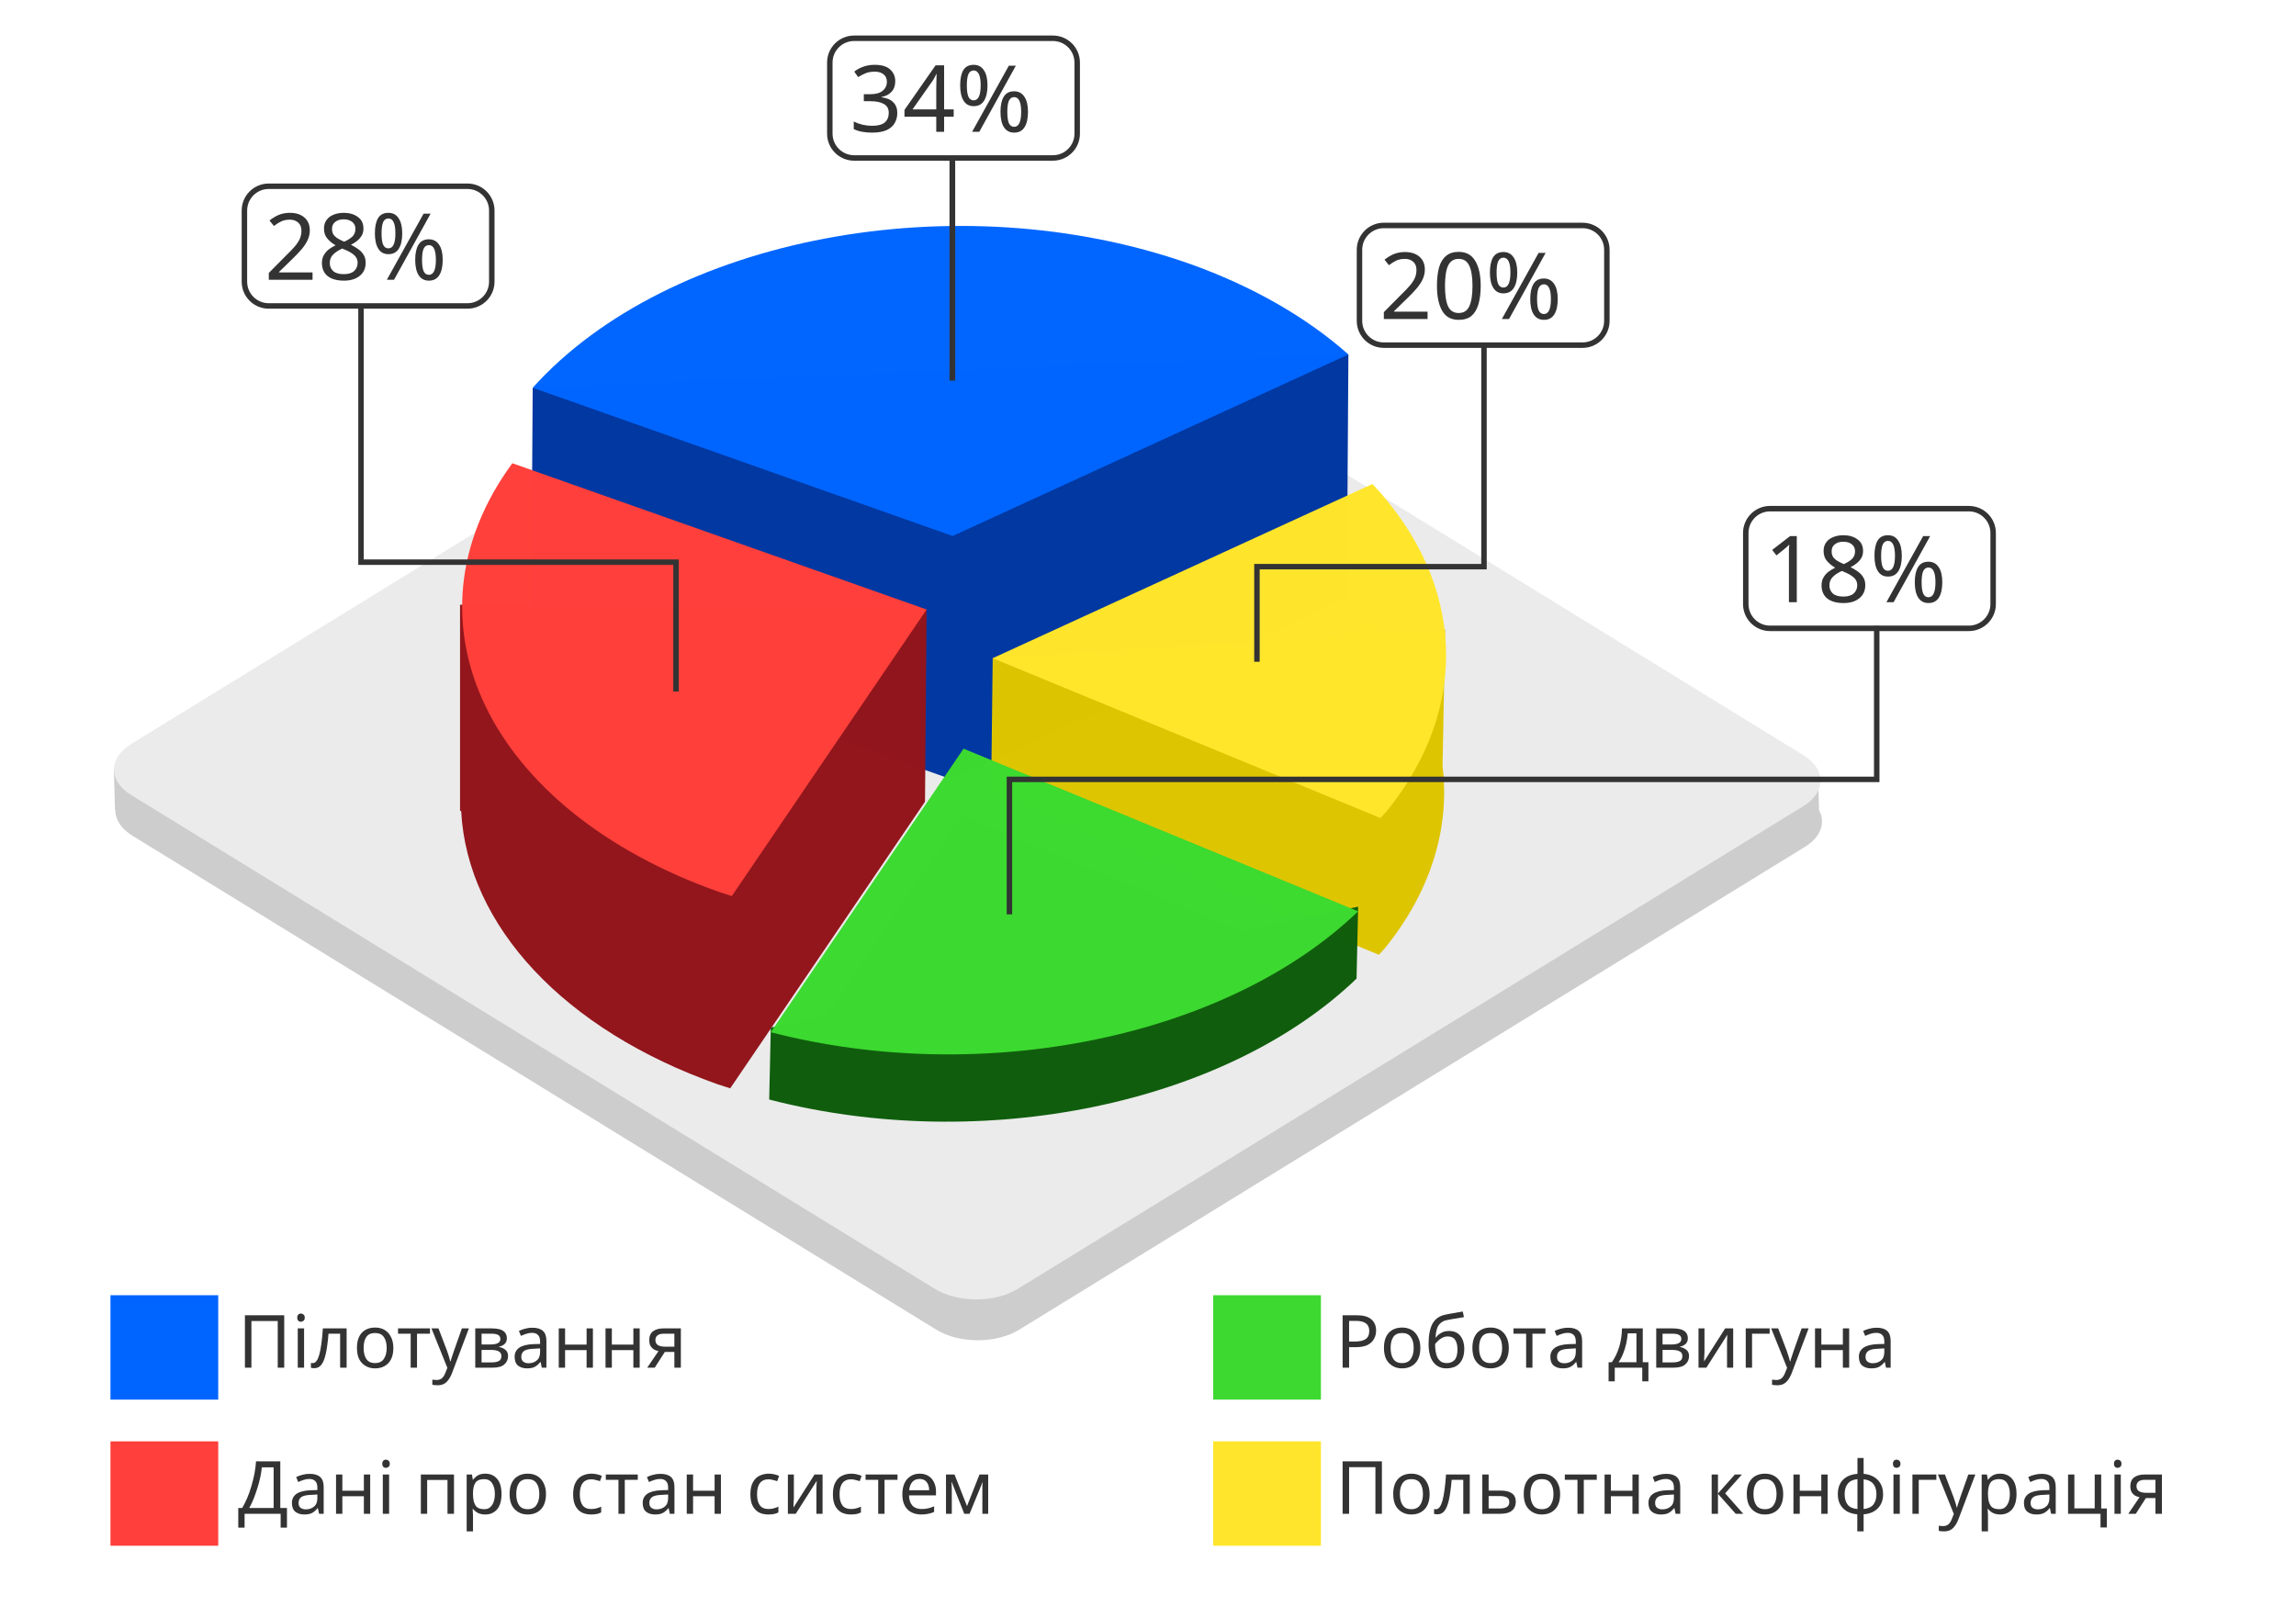
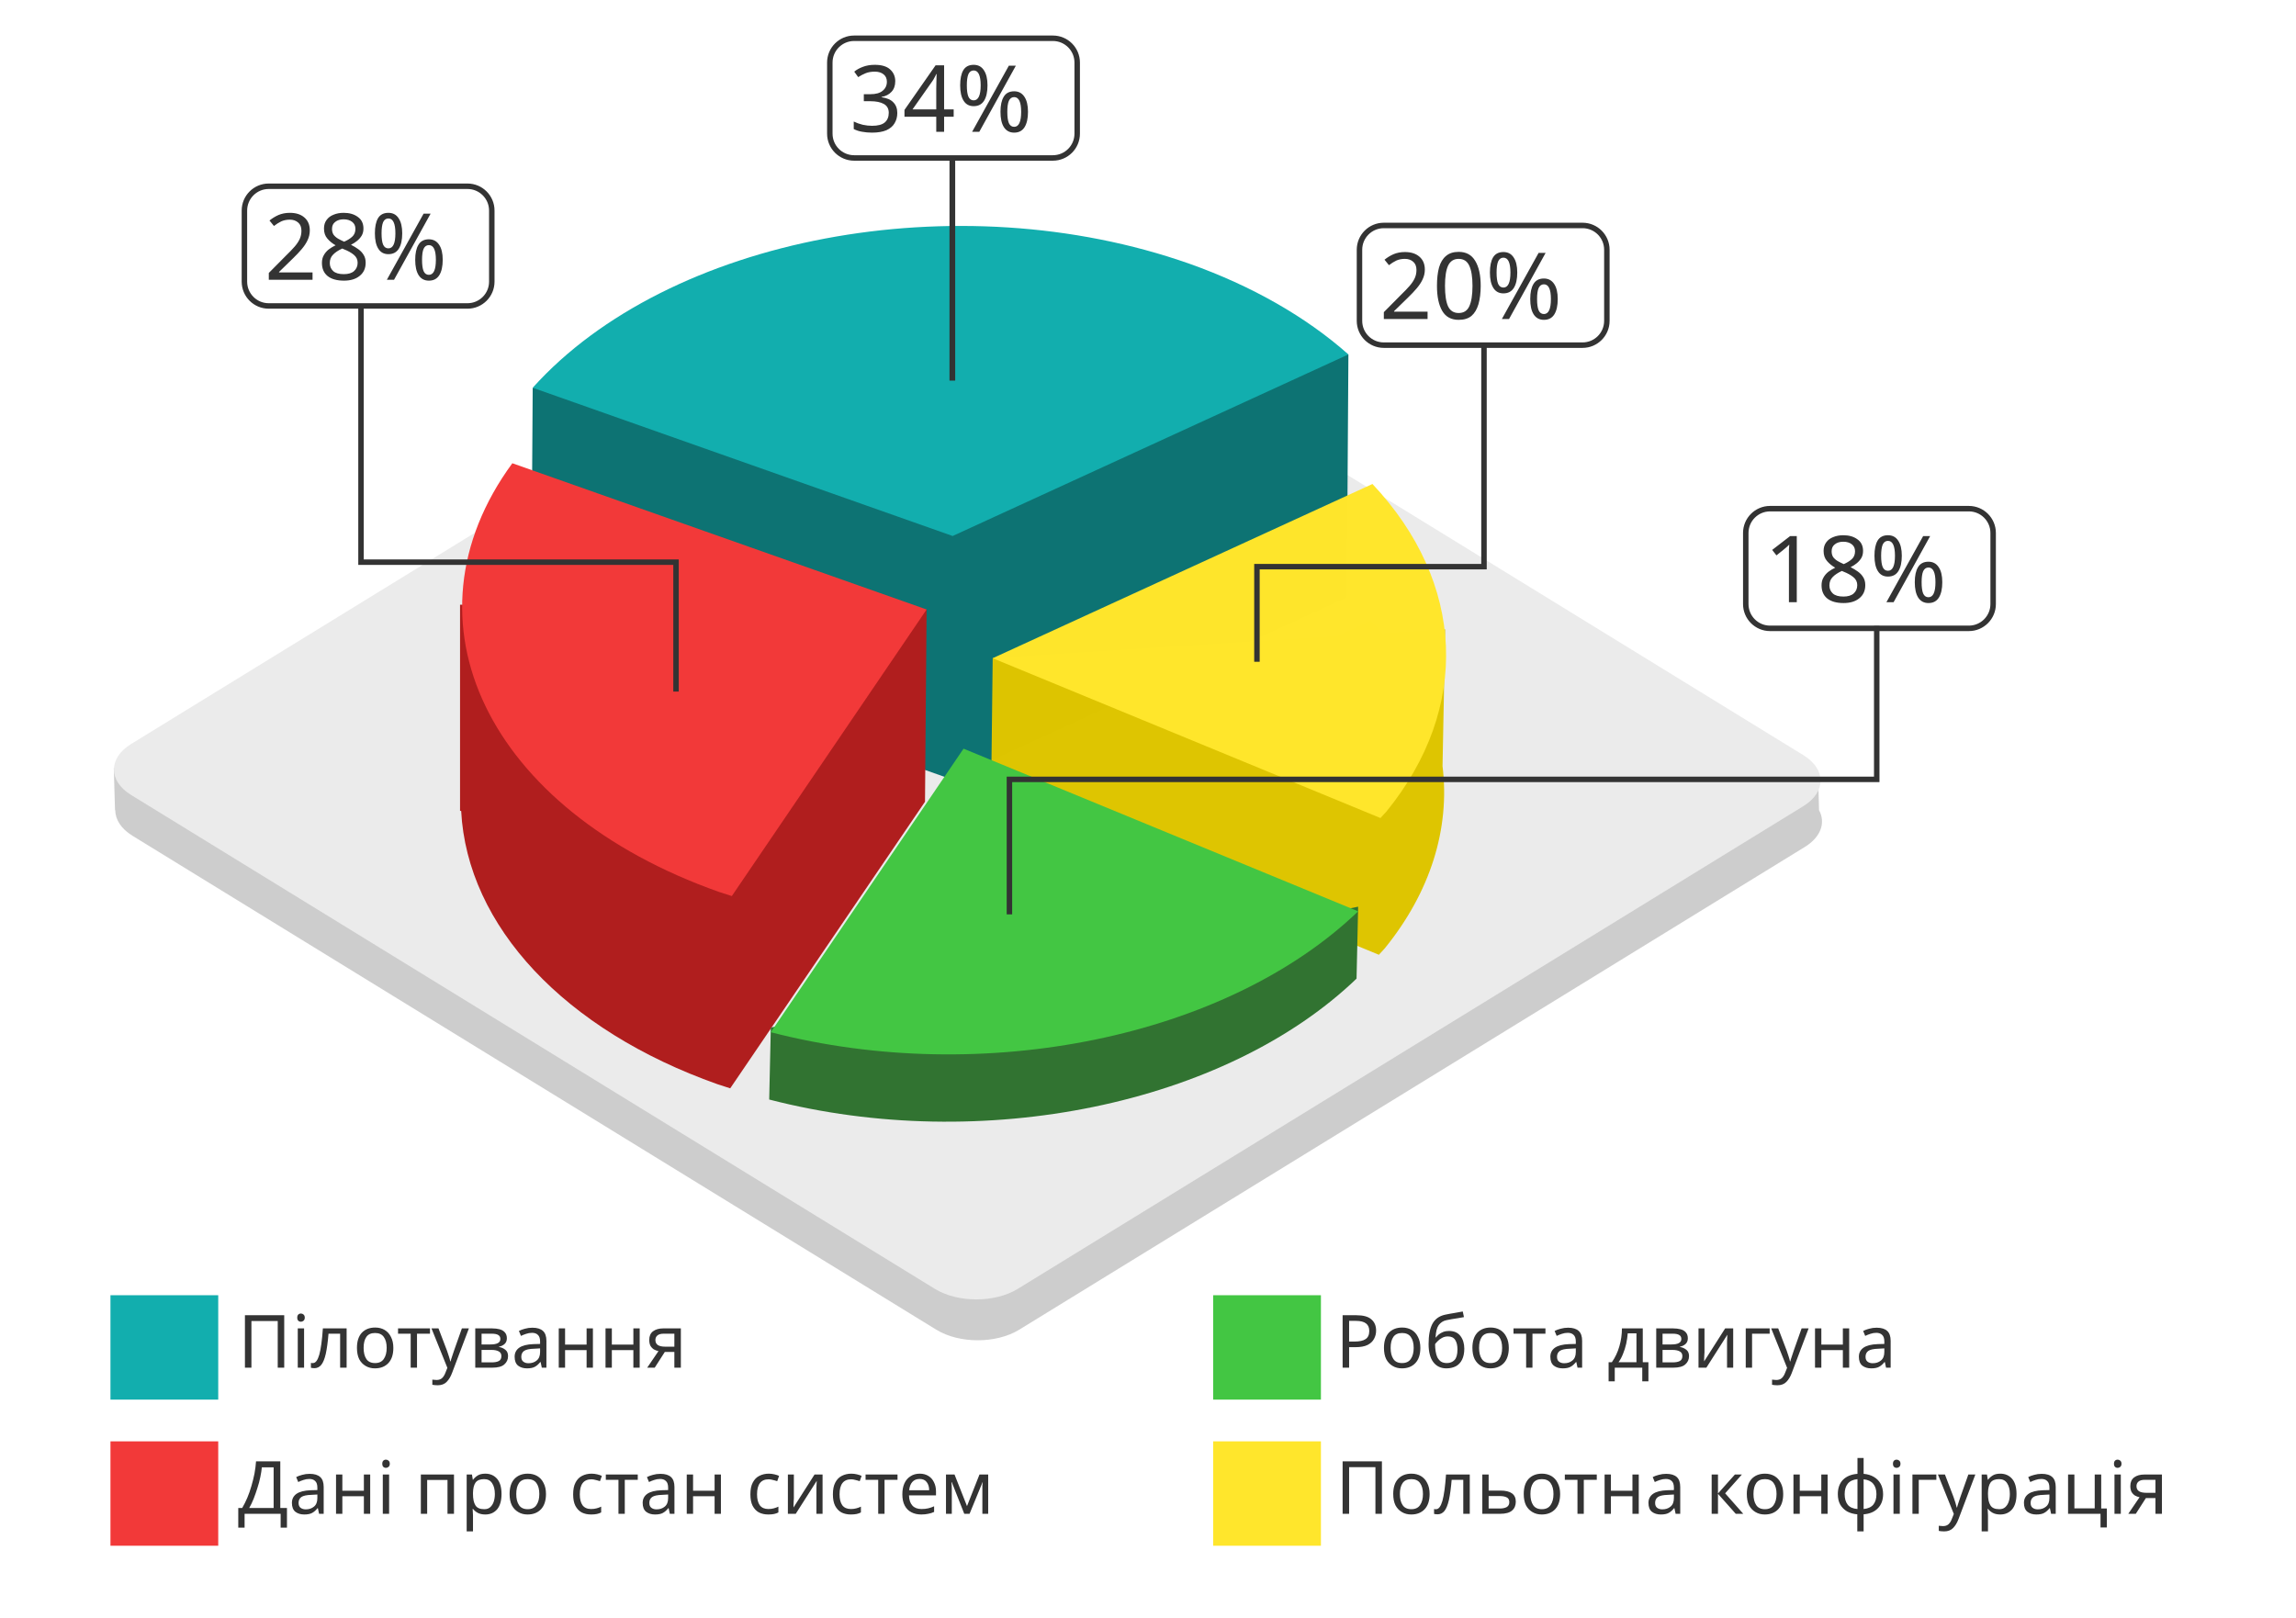
<svg xmlns="http://www.w3.org/2000/svg" xmlns:ns1="http://www.openswatchbook.org/uri/2009/osb" width="210mm" height="148mm" viewBox="0 0 210 148" version="1.1" id="svg8">
  <defs id="defs2">
    <linearGradient id="linearGradient4836" ns1:paint="solid">
      <stop style="stop-color:#464646;stop-opacity:1;" offset="0" id="stop4834" />
    </linearGradient>
  </defs>
  <g id="layer1" transform="translate(0,-149)" style="display:inline">
-     <g transform="matrix(0.8,0,0,0.8,4.15894,154.8608)" style="display:inline" id="g4775">
-       <path id="rect4535-5" transform="scale(0.2645833)" d="m 395.006,98.297 c -6.48,0 -12.961,1.525 -17.926,4.576 l -327.902,201.518 -19.656,-0.109 0.531,18.209 h 0.127 c -0.006,3.987 2.478,7.974 7.449,11.029 L 384.922,546.955 c 9.93,6.103 25.919,6.103 35.85,0 L 760.225,338.34 c 7.027,-4.319 9.075,-10.501 6.156,-15.91 L 766,308.369 747.135,308.264 412.93,102.873 C 407.964,99.822 401.486,98.297 395.006,98.297 Z" style="display:inline;opacity:1;fill:#cdcdcd;fill-opacity:0.996;stroke-width:0.878" />
-       <rect transform="matrix(-0.8519707,-0.5235894,0.8519707,-0.5235894,0,0)" ry="5.567" y="-74.064" x="-198.979" height="116.552" width="118.987" id="rect4535" style="opacity:1;fill:#ebebeb;fill-opacity:0.996;stroke-width:0.246" />
-     </g>
-     <path style="opacity:1;fill:#0038a2;fill-opacity:0.996;stroke-width:0.13" d="m 123.33,181.423 -74.607,3.047 -0.146,22.243 38.41,13.56 36.197,-16.608 z" id="path4584" />
+     <path style="display:inline;opacity:1;fill:#cdcdcd;fill-opacity:0.996;stroke-width:0.186" d="m 87.769,175.667 c -1.372,0 -2.743,0.323 -3.794,0.969 l -69.406,42.655 -4.161,-0.023 0.112,3.854 h 0.027 c -0.001,0.844 0.525,1.688 1.577,2.335 l 73.51,45.177 c 2.102,1.292 5.486,1.292 7.588,0 l 71.851,-44.157 c 1.487,-0.914 1.921,-2.223 1.303,-3.368 l -0.081,-2.976 -3.993,-0.022 -70.74,-43.474 c -1.051,-0.646 -2.422,-0.969 -3.794,-0.969 z" id="rect4535-5" />
+     <rect style="opacity:1;fill:#ebebeb;fill-opacity:0.996;stroke-width:0.197" id="rect4535" width="95.19" height="93.241" x="-309.507" y="-204.694" ry="4.453" transform="matrix(-0.8519707,-0.5235894,0.8519707,-0.5235894,0,0)" />
+     <path style="opacity:1;fill:#0d7373;fill-opacity:1;stroke-width:0.13" d="m 123.33,181.423 -74.607,3.047 -0.146,22.243 38.41,13.56 36.197,-16.608 z" id="path4584" />
    <path style="opacity:1;fill:#dec500;fill-opacity:0.996;stroke-width:0.13" d="m 125.384,205.78 -3.083,1.415 -31.506,2.016 -0.146,12.507 35.468,14.621 a 29.867,45.018 89.205 0 0 0.554,-0.606 29.867,45.018 89.205 0 0 5.268,-16.652 l 0.241,-12.517 -5.774,0.37 a 29.867,45.018 89.205 0 0 -1.021,-1.152 z" id="path4582" />
    <path style="opacity:1;fill:#0000f8;fill-opacity:0.996;stroke-width:0.13" d="m 87.119,221.766 -0.009,0.011 0.012,0.006 0.004,-0.006 z" id="path4580" />
-     <path style="opacity:1;fill:#92161c;fill-opacity:0.996;stroke-width:0.13" d="m 42.077,204.318 v 18.859 l 0.102,-0.002 a 29.867,45.018 89.205 0 0 23.44,25.003 29.867,45.018 89.205 0 0 1.169,0.378 l 17.816,-26.215 0.146,-17.587 z" id="path4578" />
-     <path style="opacity:1;fill:#0f5e0c;fill-opacity:0.996;stroke-width:0.13" d="m 87.983,223.641 -12.453,18.323 -5.03,1.036 -0.146,6.58 a 29.867,45.018 89.205 0 0 53.721,-11.06 l 0.146,-6.58 -10.743,2.212 z" id="path886" />
-     <path style="display:inline;opacity:1;fill:#0066ff;fill-opacity:0.996;stroke-width:0.13" d="m 108.775,173.12 a 29.867,45.018 89.205 0 0 -60.052,11.35 l 38.41,13.56 36.197,-16.608 a 29.867,45.018 89.205 0 0 -14.555,-8.303 z" id="path4584-3" />
+     <path style="opacity:1;fill:#b01e1e;fill-opacity:1;stroke-width:0.13" d="m 42.077,204.318 v 18.859 l 0.102,-0.002 a 29.867,45.018 89.205 0 0 23.44,25.003 29.867,45.018 89.205 0 0 1.169,0.378 l 17.816,-26.215 0.146,-17.587 z" id="path4578" />
+     <path style="opacity:1;fill:#317331;fill-opacity:1;stroke-width:0.13" d="m 87.983,223.641 -12.453,18.323 -5.03,1.036 -0.146,6.58 a 29.867,45.018 89.205 0 0 53.721,-11.06 l 0.146,-6.58 -10.743,2.212 z" id="path886" />
+     <path style="display:inline;opacity:1;fill:#12aeae;fill-opacity:1;stroke-width:0.13" d="m 108.775,173.12 a 29.867,45.018 89.205 0 0 -60.052,11.35 l 38.41,13.56 36.197,-16.608 a 29.867,45.018 89.205 0 0 -14.555,-8.303 z" id="path4584-3" />
    <path style="display:inline;opacity:1;fill:#ffe62c;fill-opacity:0.996;stroke-width:0.13" d="m 125.53,193.273 -34.736,15.937 35.468,14.621 a 29.867,45.018 89.205 0 0 0.554,-0.606 29.867,45.018 89.205 0 0 -1.286,-29.952 z" id="path4582-6" />
    <path style="display:inline;opacity:1;fill:#0000f8;fill-opacity:0.996;stroke-width:0.13" d="m 87.265,210.106 -0.009,0.011 0.012,0.006 0.004,-0.006 z" id="path4580-7" />
-     <path style="display:inline;opacity:1;fill:#ff403b;fill-opacity:0.996;stroke-width:0.13" d="m 46.86,191.376 a 29.867,45.018 89.205 0 0 18.905,39.214 29.867,45.018 89.205 0 0 1.169,0.378 l 17.817,-26.215 z" id="path4578-5" />
-     <path style="display:inline;opacity:1;fill:#3dda31;fill-opacity:0.996;stroke-width:0.13" d="M 88.129,217.485 70.5,243.423 A 29.867,45.018 89.205 0 0 124.222,232.364 Z" id="path886-3" />
+     <path style="display:inline;opacity:1;fill:#f23939;fill-opacity:1;stroke-width:0.13" d="m 46.86,191.376 a 29.867,45.018 89.205 0 0 18.905,39.214 29.867,45.018 89.205 0 0 1.169,0.378 l 17.817,-26.215 z" id="path4578-5" />
+     <path style="display:inline;opacity:1;fill:#43c643;fill-opacity:1;stroke-width:0.13" d="M 88.129,217.485 70.5,243.423 A 29.867,45.018 89.205 0 0 124.222,232.364 Z" id="path886-3" />
    <flowRoot xml:space="preserve" id="flowRoot4780" style="font-style:normal;font-weight:normal;font-size:40px;line-height:1.25;font-family:sans-serif;letter-spacing:0px;word-spacing:0px;fill:#000000;fill-opacity:1;stroke:none" transform="matrix(0.2645833,0,0,0.2645833,0,132.0666)">
      <flowRegion id="flowRegion4782">
        <rect id="rect4784" width="90.51" height="43.841" x="356.382" y="36.111" />
      </flowRegion>
      <flowPara id="flowPara4786">3434sfgdfgxsfgsfgdfgdfgfsdfsdf</flowPara>
    </flowRoot>
    <text xml:space="preserve" style="font-style:normal;font-weight:normal;font-size:8.467px;line-height:1.25;font-family:sans-serif;letter-spacing:0px;word-spacing:0px;fill:#666666;fill-opacity:1;stroke:none;stroke-width:0.212" x="77.709" y="161.056" id="text4790">
      <tspan id="tspan4788" x="77.709" y="161.056" style="fill:#333333;stroke-width:0.212">34%</tspan>
      <tspan x="77.709" y="171.64" style="fill:#333333;stroke-width:0.212" id="tspan4792" />
    </text>
    <text xml:space="preserve" style="font-style:normal;font-weight:normal;font-size:8.467px;line-height:1.25;font-family:sans-serif;letter-spacing:0px;word-spacing:0px;fill:#333333;fill-opacity:1;stroke:none;stroke-width:0.212" x="161.341" y="204.086" id="text4804">
      <tspan id="tspan4802" x="161.341" y="204.086" style="fill:#333333;stroke-width:0.212">18%</tspan>
    </text>
    <text xml:space="preserve" style="font-style:normal;font-weight:normal;font-size:8.467px;line-height:1.25;font-family:sans-serif;letter-spacing:0px;word-spacing:0px;fill:#000000;fill-opacity:1;stroke:none;stroke-width:0.212" x="126.166" y="178.18" id="text4808">
      <tspan id="tspan4806" x="126.166" y="178.18" style="fill:#333333;stroke-width:0.212">20%</tspan>
    </text>
    <text xml:space="preserve" style="font-style:normal;font-weight:normal;font-size:8.467px;line-height:1.25;font-family:sans-serif;letter-spacing:0px;word-spacing:0px;fill:#333333;fill-opacity:1;stroke:none;stroke-width:0.212" x="24.178" y="174.594" id="text4812">
      <tspan id="tspan4810" x="24.178" y="174.594" style="fill:#333333;fill-opacity:1;stroke-width:0.212">28%</tspan>
    </text>
    <rect style="opacity:1;fill:none;fill-opacity:0.996;stroke:#333333;stroke-width:0.5;stroke-miterlimit:4.2;stroke-dasharray:none;stroke-opacity:1" id="rect4832" width="22.626" height="10.949" x="22.355" y="166.038" ry="2.223" />
    <rect style="display:inline;opacity:1;fill:none;fill-opacity:0.996;stroke:#333333;stroke-width:0.5;stroke-miterlimit:4.2;stroke-dasharray:none;stroke-opacity:1" id="rect4832-6" width="22.626" height="10.949" x="75.898" y="152.5" ry="2.223" />
    <rect style="display:inline;opacity:1;fill:none;fill-opacity:0.996;stroke:#333333;stroke-width:0.5;stroke-miterlimit:4.2;stroke-dasharray:none;stroke-opacity:1" id="rect4832-6-2" width="22.626" height="10.949" x="124.343" y="169.624" ry="2.223" />
    <rect style="display:inline;opacity:1;fill:none;fill-opacity:0.996;stroke:#333333;stroke-width:0.5;stroke-miterlimit:4.2;stroke-dasharray:none;stroke-opacity:1" id="rect4832-6-9" width="22.626" height="10.949" x="159.674" y="195.53" ry="2.223" />
    <path style="fill:none;fill-opacity:1;stroke:#333333;stroke-width:0.522;stroke-linecap:butt;stroke-linejoin:miter;stroke-miterlimit:4;stroke-dasharray:none;stroke-opacity:1" d="m 87.105,163.686 v 20.13" id="path4912" />
    <path style="fill:none;stroke:#333333;stroke-width:0.5;stroke-linecap:butt;stroke-linejoin:miter;stroke-miterlimit:4;stroke-dasharray:none;stroke-opacity:1" d="m 33.019,176.889 v 23.536 h 28.812 v 11.837" id="path4914" />
    <path style="fill:none;stroke:#333333;stroke-width:0.5;stroke-linecap:butt;stroke-linejoin:miter;stroke-miterlimit:4;stroke-dasharray:none;stroke-opacity:1" d="m 135.731,180.537 v 20.299 h -20.767 v 8.7" id="path4916" />
    <path style="fill:none;stroke:#333333;stroke-width:0.5;stroke-linecap:butt;stroke-linejoin:miter;stroke-miterlimit:4;stroke-dasharray:none;stroke-opacity:1" d="m 171.652,206.262 v 14.032 H 92.326 v 12.348" id="path4918" />
-     <g id="g5031" transform="translate(0,11.64167)">
-       <rect ry="0" y="255.84" x="10.103" height="9.549" width="9.857" id="rect4920" style="opacity:1;fill:#0065ff;fill-opacity:1;stroke:none;stroke-width:0.412;stroke-miterlimit:4;stroke-dasharray:none;stroke-opacity:1" />
-       <text id="text4957" y="262.468" x="21.745" style="font-style:normal;font-weight:normal;font-size:6.717px;line-height:1.25;font-family:sans-serif;letter-spacing:0px;word-spacing:0px;fill:#333333;fill-opacity:1;stroke:none;stroke-width:0.168" xml:space="preserve">
-         <tspan style="fill:#333333;fill-opacity:1;stroke-width:0.168" y="262.468" x="21.745" id="tspan4955">Пілотування</tspan>
-       </text>
-     </g>
-     <g id="g5026" transform="translate(0,7.9375)">
-       <rect ry="0" y="272.911" x="10.103" height="9.549" width="9.857" id="rect4920-1" style="display:inline;opacity:1;fill:#ff3f3b;fill-opacity:1;stroke:none;stroke-width:0.412;stroke-miterlimit:4;stroke-dasharray:none;stroke-opacity:1" />
-       <text id="text4957-0" y="279.539" x="21.745" style="font-style:normal;font-weight:normal;font-size:6.717px;line-height:1.25;font-family:sans-serif;letter-spacing:0px;word-spacing:0px;display:inline;fill:#333333;fill-opacity:1;stroke:none;stroke-width:0.168" xml:space="preserve">
-         <tspan style="fill:#333333;fill-opacity:1;stroke-width:0.168" y="279.539" x="21.745" id="tspan4955-9">Дані про стан систем</tspan>
-       </text>
-     </g>
-     <g id="g5016" transform="translate(-29.63335,11.64167)">
-       <rect ry="0" y="255.84" x="140.592" height="9.549" width="9.857" id="rect4920-2" style="display:inline;opacity:1;fill:#3dd931;fill-opacity:1;stroke:none;stroke-width:0.412;stroke-miterlimit:4;stroke-dasharray:none;stroke-opacity:1" />
-       <text id="text4957-3" y="262.468" x="151.778" style="font-style:normal;font-weight:normal;font-size:6.717px;line-height:1.25;font-family:sans-serif;letter-spacing:0px;word-spacing:0px;display:inline;fill:#333333;fill-opacity:1;stroke:none;stroke-width:0.168" xml:space="preserve">
-         <tspan style="fill:#333333;fill-opacity:1;stroke-width:0.168" y="262.468" x="151.778" id="tspan4955-6">Робота двигуна</tspan>
-       </text>
-     </g>
-     <g id="g5021" transform="translate(-29.63335,7.9375)">
-       <rect ry="0" y="272.911" x="140.592" height="9.549" width="9.857" id="rect4920-1-7" style="display:inline;opacity:1;fill:#ffe62c;fill-opacity:1;stroke:none;stroke-width:0.412;stroke-miterlimit:4;stroke-dasharray:none;stroke-opacity:1" />
-       <text id="text4957-3-0" y="279.539" x="151.778" style="font-style:normal;font-weight:normal;font-size:6.717px;line-height:1.25;font-family:sans-serif;letter-spacing:0px;word-spacing:0px;display:inline;fill:#333333;fill-opacity:1;stroke:none;stroke-width:0.168" xml:space="preserve">
-         <tspan style="fill:#333333;fill-opacity:1;stroke-width:0.168" y="279.539" x="151.778" id="tspan4955-6-6">Польотна конфігурація</tspan>
-       </text>
-     </g>
+     <rect style="opacity:1;fill:#12aeae;fill-opacity:1;stroke:none;stroke-width:0.412;stroke-miterlimit:4;stroke-dasharray:none;stroke-opacity:1" id="rect4920" width="9.857" height="9.549" x="10.103" y="267.482" ry="0" />
+     <text xml:space="preserve" style="font-style:normal;font-weight:normal;font-size:6.717px;line-height:1.25;font-family:sans-serif;letter-spacing:0px;word-spacing:0px;fill:#333333;fill-opacity:1;stroke:none;stroke-width:0.168" x="21.745" y="274.11" id="text4957">
+       <tspan id="tspan4955" x="21.745" y="274.11" style="fill:#333333;fill-opacity:1;stroke-width:0.168">Пілотування</tspan>
+     </text>
+     <rect style="display:inline;opacity:1;fill:#f23939;fill-opacity:1;stroke:none;stroke-width:0.412;stroke-miterlimit:4;stroke-dasharray:none;stroke-opacity:1" id="rect4920-1" width="9.857" height="9.549" x="10.103" y="280.849" ry="0" />
+     <text xml:space="preserve" style="font-style:normal;font-weight:normal;font-size:6.717px;line-height:1.25;font-family:sans-serif;letter-spacing:0px;word-spacing:0px;display:inline;fill:#333333;fill-opacity:1;stroke:none;stroke-width:0.168" x="21.745" y="287.476" id="text4957-0">
+       <tspan id="tspan4955-9" x="21.745" y="287.476" style="fill:#333333;fill-opacity:1;stroke-width:0.168">Дані про стан систем</tspan>
+     </text>
+     <rect style="display:inline;opacity:1;fill:#43c643;fill-opacity:1;stroke:none;stroke-width:0.412;stroke-miterlimit:4;stroke-dasharray:none;stroke-opacity:1" id="rect4920-2" width="9.857" height="9.549" x="110.959" y="267.482" ry="0" />
+     <text xml:space="preserve" style="font-style:normal;font-weight:normal;font-size:6.717px;line-height:1.25;font-family:sans-serif;letter-spacing:0px;word-spacing:0px;display:inline;fill:#333333;fill-opacity:1;stroke:none;stroke-width:0.168" x="122.144" y="274.11" id="text4957-3">
+       <tspan id="tspan4955-6" x="122.144" y="274.11" style="fill:#333333;fill-opacity:1;stroke-width:0.168">Робота двигуна</tspan>
+     </text>
+     <rect style="display:inline;opacity:1;fill:#ffe62c;fill-opacity:0.996;stroke:none;stroke-width:0.412;stroke-miterlimit:4;stroke-dasharray:none;stroke-opacity:1" id="rect4920-1-7" width="9.857" height="9.549" x="110.959" y="280.849" ry="0" />
+     <text xml:space="preserve" style="font-style:normal;font-weight:normal;font-size:6.717px;line-height:1.25;font-family:sans-serif;letter-spacing:0px;word-spacing:0px;display:inline;fill:#333333;fill-opacity:1;stroke:none;stroke-width:0.168" x="122.144" y="287.476" id="text4957-3-0">
+       <tspan id="tspan4955-6-6" x="122.144" y="287.476" style="fill:#333333;fill-opacity:1;stroke-width:0.168">Польотна конфігурація</tspan>
+     </text>
  </g>
</svg>
